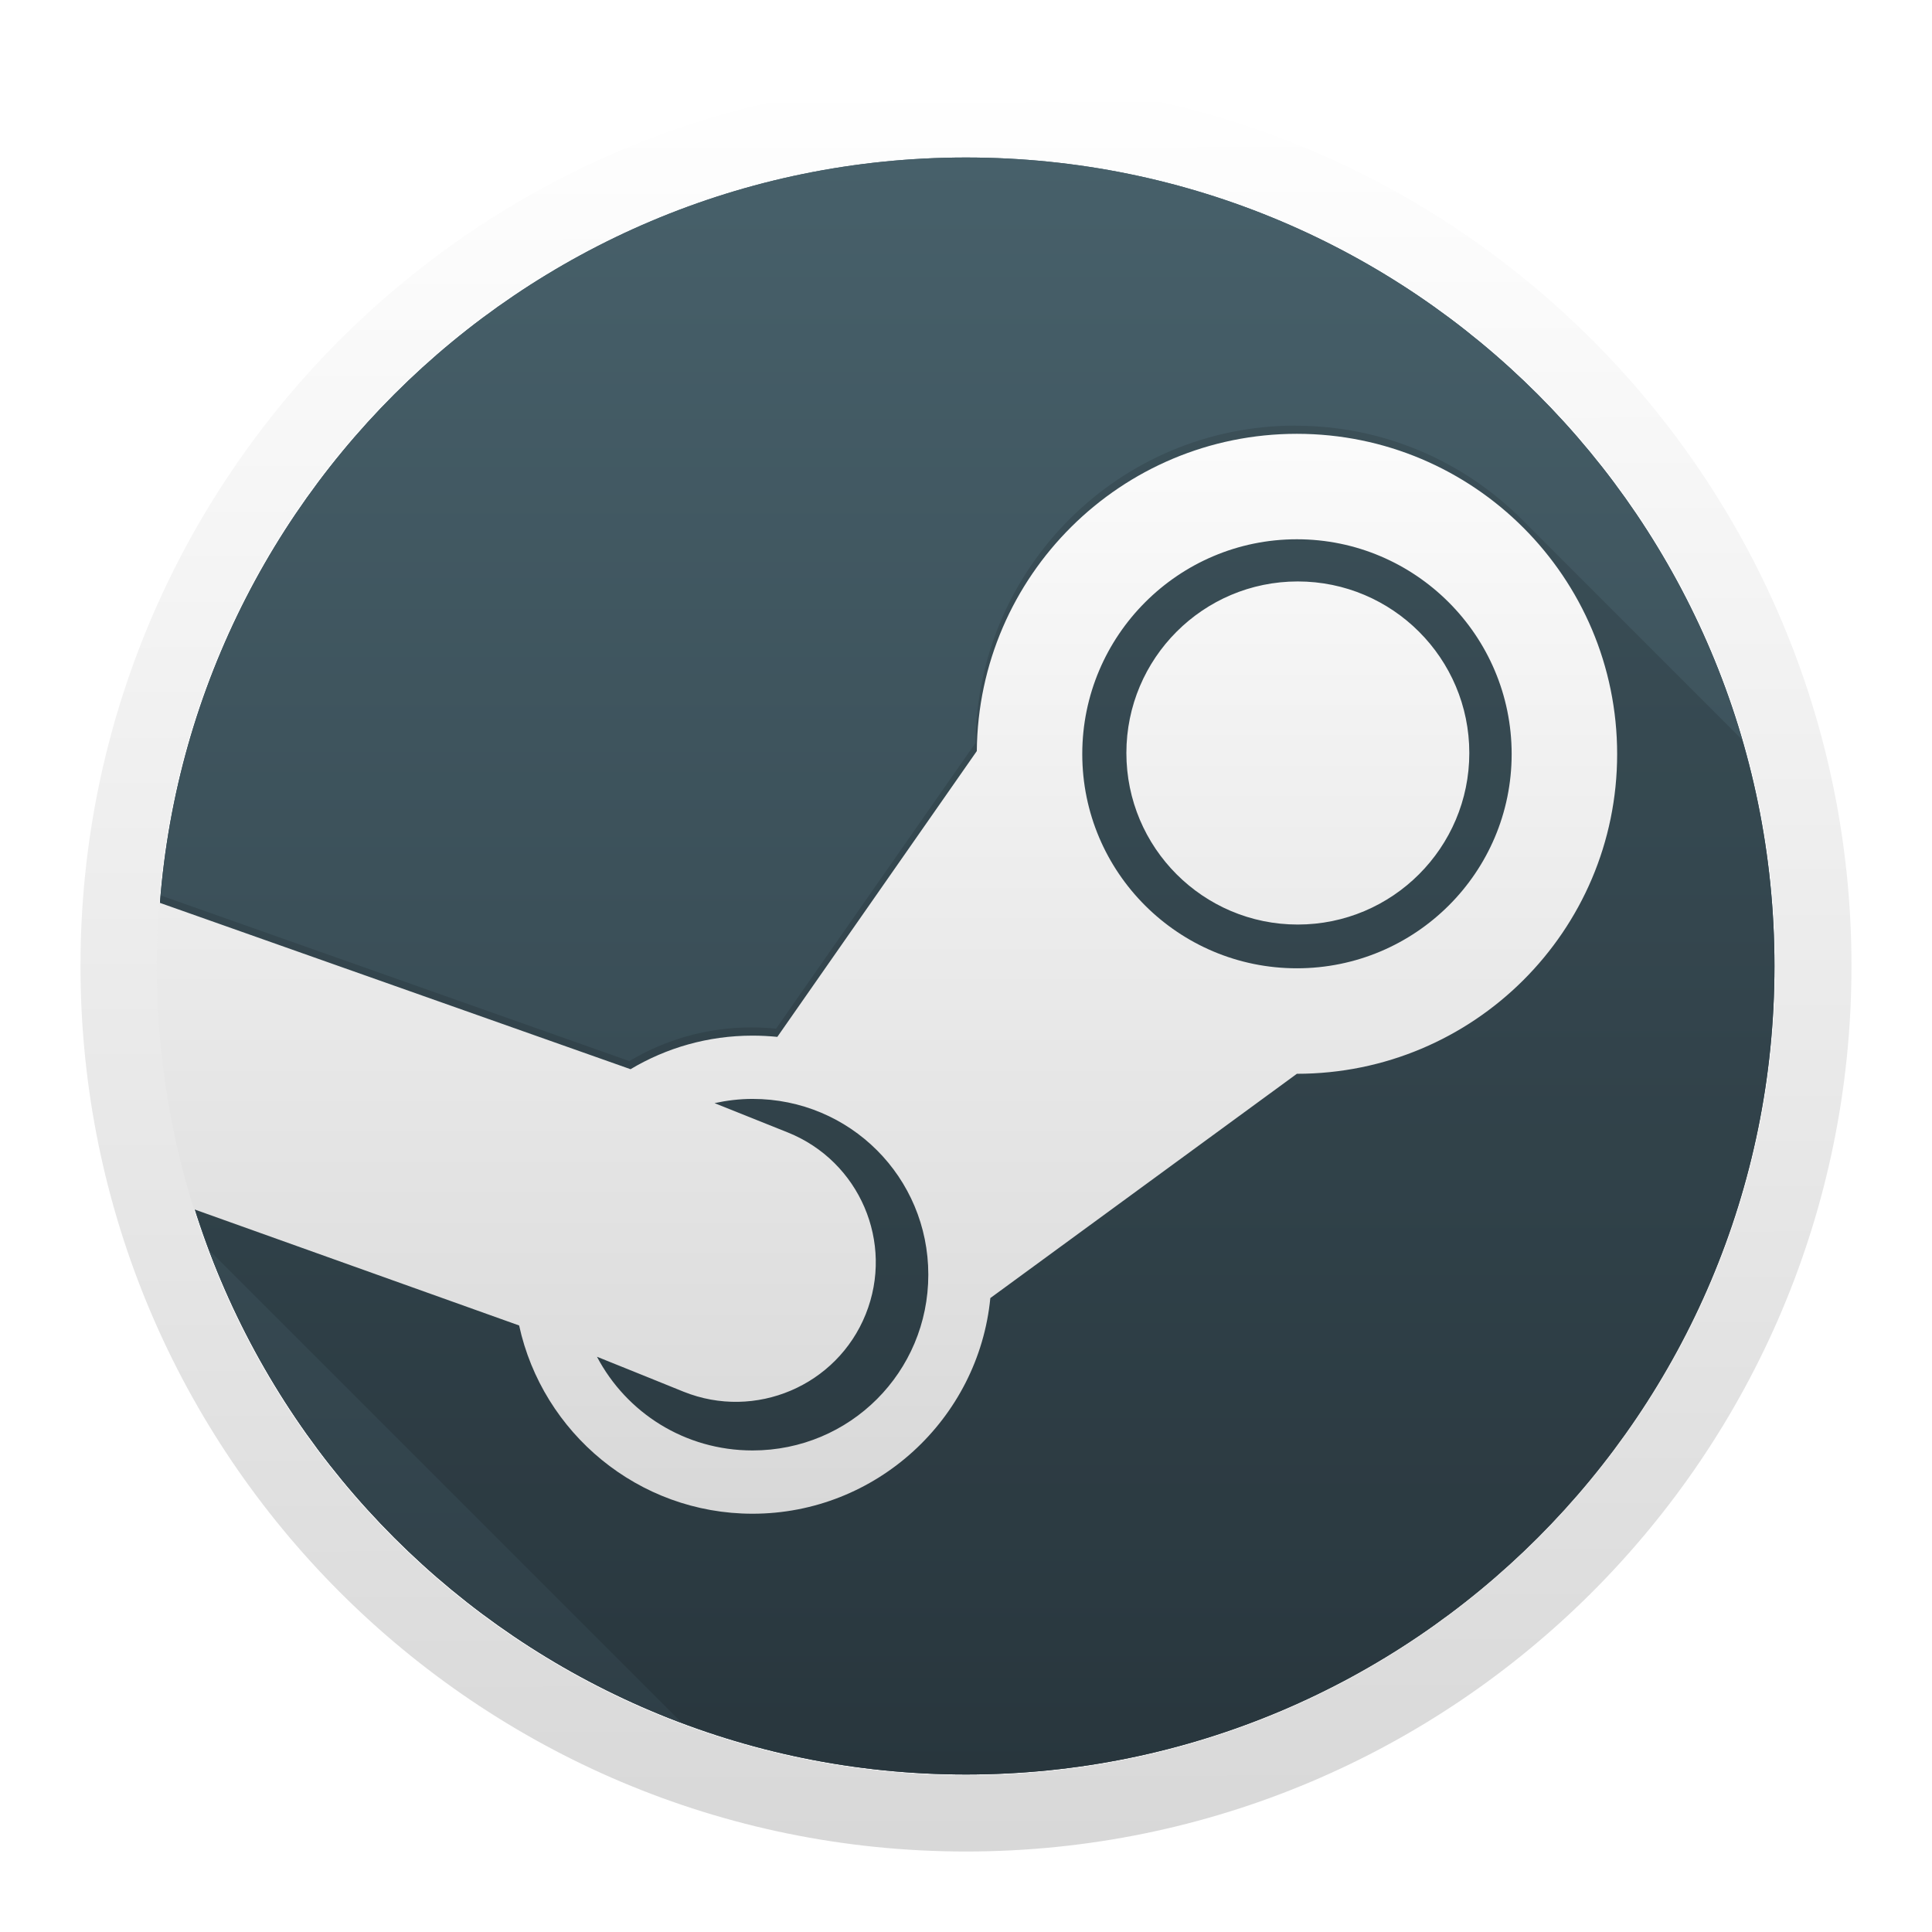
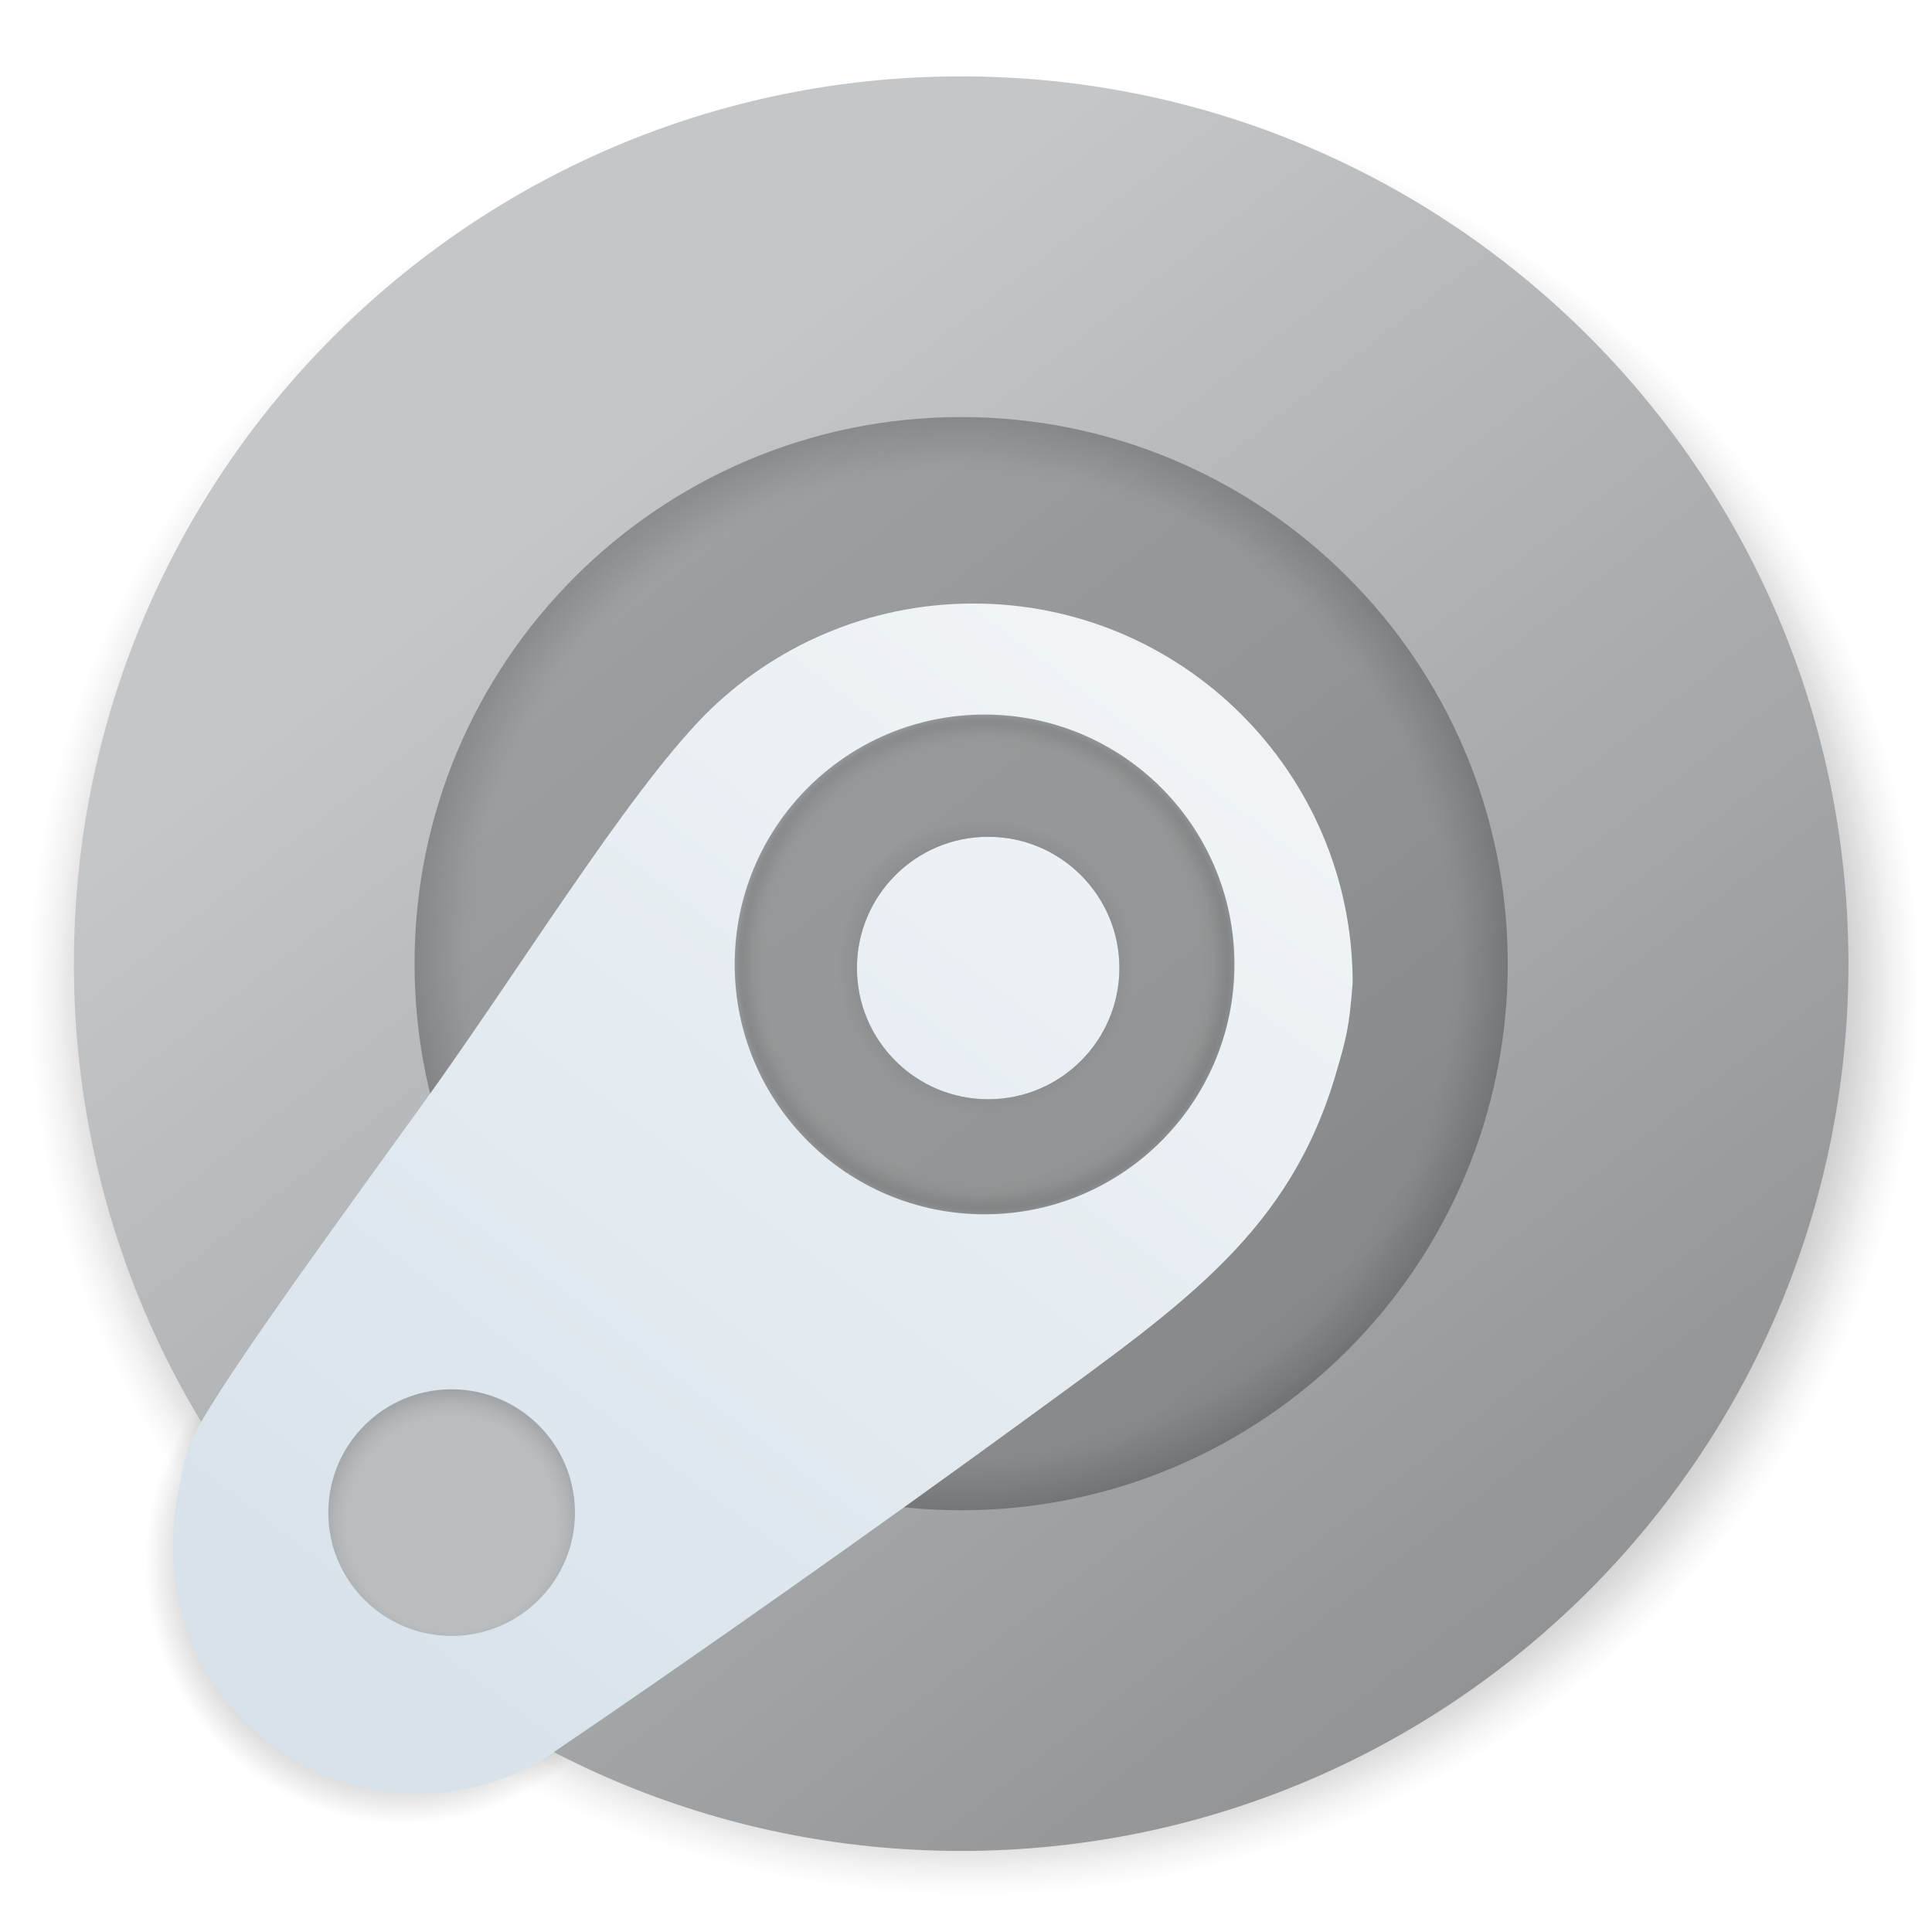
- <svg xmlns="http://www.w3.org/2000/svg" xmlns:xlink="http://www.w3.org/1999/xlink" height="48" width="48">
-   <linearGradient id="a">
-     <stop offset="0" stop-color="#d8d8d8" />
-     <stop offset="1" stop-color="#fff" />
-   </linearGradient>
-   <linearGradient id="b" gradientUnits="userSpaceOnUse" x1="409.576" x2="409.576" y1="543.885" y2="503.711">
-     <stop offset="0" stop-color="#2e3e46" />
-     <stop offset="1" stop-color="#47606a" />
-   </linearGradient>
-   <linearGradient id="c" gradientUnits="userSpaceOnUse" x1="408.469" x2="408.367" xlink:href="#a" y1="545.604" y2="501.787" />
-   <linearGradient id="d" gradientUnits="userSpaceOnUse" x1="404.231" x2="404.231" xlink:href="#a" y1="537.382" y2="507.839" />
-   <g transform="translate(-384.5714 -499.798)">
-     <rect fill="url(#b)" height="40.174" ry="20.087" width="40.174" x="388.484" y="503.711" />
-     <rect fill="url(#b)" height="40.174" ry="20.087" width="40.174" x="388.484" y="503.711" />
-     <path d="m416.761 510.372c-4.368 0-7.913 3.524-7.953 7.883l-4.955 7.1c-.202-.02-.41-.031-.617-.031-1.107 0-2.14.305-3.029.836l-11.643-4.115c-.015.181-.028.361-.039.543l.451.451c.187.737.564 1.4 1.086 1.922l2.354 2.354c.129.182.268.355.424.514l-2.49-2.49-1.842-.658c.093 2.175.546 4.248 1.271 6.188l11.725 11.725c2.2.823 4.575 1.295 7.068 1.295 11.128 0 20.088-8.96 20.088-20.088 0-1.958-.291-3.843-.809-5.629l-5.465-5.465c-1.44-1.44-3.429-2.332-5.625-2.332z" fill-opacity=".127" />
-     <path d="m387.976 529.336 9.493 3.393c.581 2.669 2.96 4.677 5.799 4.677 3.075 0 5.615-2.358 5.908-5.358l7.616-5.572c4.391 0 7.957-3.553 7.957-7.943 0-4.393-3.565-7.957-7.957-7.957-4.368 0-7.913 3.524-7.952 7.882l-4.956 7.101c-.202-.02-.408-.031-.616-.031-1.107 0-2.142.303-3.031.834l-12.543-4.433m29.098-8.733c2.942 0 5.336 2.394 5.336 5.336-0 2.943-2.394 5.323-5.336 5.323-2.942 0-5.332-2.381-5.332-5.323 0-2.942 2.39-5.336 5.332-5.336zm.022 1.048c-2.352 0-4.258 1.911-4.258 4.262 0 2.352 1.906 4.262 4.258 4.262 2.352 0 4.262-1.911 4.262-4.262 0-2.352-1.911-4.262-4.262-4.262zm-13.546 12.856c2.421 0 4.367 1.946 4.367 4.367-0 2.421-1.946 4.367-4.367 4.367-1.684 0-3.135-.94-3.865-2.328.718.29 1.436.577 2.153.869 1.78.715 3.809-.146 4.524-1.926.715-1.78-.154-3.8-1.935-4.515l-1.821-.729c.303-.066.62-.105.943-.105z" fill="url(#d)" />
-     <rect fill="none" height="42.104" ry="21.052" stroke="url(#c)" stroke-width="1.896" width="42.104" x="387.519" y="502.746" />
+ <svg xmlns="http://www.w3.org/2000/svg" xmlns:xlink="http://www.w3.org/1999/xlink" version="1.1" id="svg2" width="128" height="128" viewBox="0 0 128 128">
+   <defs id="defs6">
+     <linearGradient id="linearGradient925">
+       <stop style="stop-color:#000000;stop-opacity:1;" offset="0" id="stop921" />
+       <stop style="stop-color:#000000;stop-opacity:0;" offset="1" id="stop923" />
+     </linearGradient>
+     <linearGradient id="linearGradient903">
+       <stop style="stop-color:#babdbf;stop-opacity:1" offset="0" id="stop899" />
+       <stop id="stop909" offset="0.802" style="stop-color:#babdbf;stop-opacity:1" />
+       <stop id="stop907" offset="0.892" style="stop-color:#b0b4b6;stop-opacity:1" />
+       <stop style="stop-color:#9fa3a6;stop-opacity:1" offset="1" id="stop901" />
+     </linearGradient>
+     <linearGradient id="linearGradient883">
+       <stop style="stop-color:#292929;stop-opacity:1" offset="0" id="stop879" />
+       <stop id="stop887" offset="0.598" style="stop-color:#999b9d;stop-opacity:1" />
+       <stop style="stop-color:#9a9c9e;stop-opacity:1;" offset="0.863" id="stop891" />
+       <stop style="stop-color:#929495;stop-opacity:1" offset="0.914" id="stop889" />
+       <stop id="stop893" offset="0.962" style="stop-color:#7d7f80;stop-opacity:1" />
+       <stop style="stop-color:#676868;stop-opacity:0.463;" offset="0.982" id="stop895" />
+       <stop style="stop-color:#545454;stop-opacity:0" offset="1" id="stop881" />
+     </linearGradient>
+     <linearGradient id="linearGradient866">
+       <stop style="stop-color:#f0f4f7;stop-opacity:1;" offset="0" id="stop862" />
+       <stop style="stop-color:#d7e2ea;stop-opacity:1" offset="1" id="stop864" />
+     </linearGradient>
+     <linearGradient id="linearGradient847">
+       <stop style="stop-color:#5b5b5b;stop-opacity:1" offset="0" id="stop843" />
+       <stop id="stop851" offset="0.893" style="stop-color:#5b5b5b;stop-opacity:1" />
+       <stop style="stop-color:#545454;stop-opacity:1" offset="0.914" id="stop853" />
+       <stop id="stop855" offset="0.951" style="stop-color:#3d3d3d;stop-opacity:1;" />
+       <stop style="stop-color:#1f1f1f;stop-opacity:1" offset="1" id="stop845" />
+     </linearGradient>
+     <linearGradient id="linearGradient833">
+       <stop style="stop-color:#000000;stop-opacity:1;" offset="0" id="stop829" />
+       <stop id="stop837" offset="0.882" style="stop-color:#272727;stop-opacity:0.33" />
+       <stop style="stop-color:#080808;stop-opacity:0.044" offset="0.975" id="stop839" />
+       <stop style="stop-color:#000000;stop-opacity:0" offset="1" id="stop831" />
+     </linearGradient>
+     <linearGradient id="linearGradient823">
+       <stop style="stop-color:#c4c7ca;stop-opacity:1" offset="0" id="stop819" />
+       <stop style="stop-color:#919395;stop-opacity:1" offset="1" id="stop821" />
+     </linearGradient>
+     <linearGradient xlink:href="#linearGradient823" id="linearGradient825" x1="1003.39" y1="317.373" x2="1157.627" y2="515.678" gradientUnits="userSpaceOnUse" gradientTransform="translate(-916.7317,-377.0021)" />
+     <radialGradient xlink:href="#linearGradient833" id="radialGradient835" cx="1083.475" cy="419.915" fx="1083.475" fy="419.915" r="168.22" gradientUnits="userSpaceOnUse" gradientTransform="matrix(0.9361287,0,0,0.8982355,-865.7491,-350.3713)" />
+     <radialGradient xlink:href="#linearGradient847" id="radialGradient849" cx="1086.017" cy="416.525" fx="1086.017" fy="416.525" r="91.102" gradientUnits="userSpaceOnUse" gradientTransform="translate(-939.6131,-393.9512)" />
+     <linearGradient xlink:href="#linearGradient866" id="linearGradient868" x1="1111.682" y1="368.188" x2="981.685" y2="539.572" gradientUnits="userSpaceOnUse" gradientTransform="translate(-939.6131,-393.9512)" />
+     <radialGradient xlink:href="#linearGradient883" id="radialGradient885" cx="1089.919" cy="416.655" fx="1089.919" fy="416.655" r="41.647" gradientTransform="matrix(1,0,0,1.000001,-939.6131,-393.9517)" gradientUnits="userSpaceOnUse" />
+     <radialGradient xlink:href="#linearGradient903" id="radialGradient905" cx="736.229" cy="491.843" fx="736.229" fy="491.843" r="20.551" gradientUnits="userSpaceOnUse" gradientTransform="matrix(1.072165,-1.0973163e-6,1.1184182e-6,1.092783,-727.8779,-421.6078)" />
+     <radialGradient xlink:href="#linearGradient925" id="radialGradient927" cx="55.297" cy="121.856" fx="55.297" fy="121.856" r="45.551" gradientUnits="userSpaceOnUse" gradientTransform="matrix(0.947777,0,0,0.9575987,1.192838,5.590578)" />
+   </defs>
+   <g id="g942" transform="matrix(0.3975115,0,0,0.3975115,5.481936,54.8708)">
+     <path d="M 101.695,122.28 A 48.093,48.093 0 0 1 53.641,170.373 48.093,48.093 0 0 1 5.509,122.357 48.093,48.093 0 0 1 53.485,74.187 48.093,48.093 0 0 1 101.695,122.124" id="path919" style="opacity:1;fill:url(#radialGradient927);fill-opacity:1;stroke:none;stroke-width:10.033;stroke-linecap:round;stroke-linejoin:round;stroke-miterlimit:4;stroke-dasharray:none;stroke-dashoffset:0;stroke-opacity:1;paint-order:fill markers stroke" />
+     <path style="opacity:1;fill:url(#radialGradient835);fill-opacity:1;stroke:none;stroke-width:9.483;stroke-linecap:round;stroke-linejoin:round;stroke-miterlimit:4;stroke-dasharray:none;stroke-dashoffset:0;stroke-opacity:1;paint-order:fill markers stroke" id="path827" d="M 313.777,26.811 A 165.254,165.254 0 0 1 148.656,192.066 165.254,165.254 0 0 1 -16.732,27.078 165.254,165.254 0 0 1 148.122,-138.442 165.254,165.254 0 0 1 313.776,26.278" />
+     <path d="M 294.285,22.574 A 147.881,147.881 0 0 1 146.523,170.456 147.881,147.881 0 0 1 -1.477,22.813 147.881,147.881 0 0 1 146.046,-125.307 147.881,147.881 0 0 1 294.284,22.097" id="path817" style="opacity:1;fill:url(#linearGradient825);fill-opacity:1;stroke:none;stroke-width:8.486;stroke-linecap:round;stroke-linejoin:round;stroke-miterlimit:4;stroke-dasharray:none;stroke-dashoffset:0;stroke-opacity:1;paint-order:fill markers stroke" />
+     <path d="M 237.506,22.574 A 91.102,91.102 0 0 1 146.477,113.676 91.102,91.102 0 0 1 55.302,22.721 91.102,91.102 0 0 1 146.183,-68.527 91.102,91.102 0 0 1 237.505,22.28" id="path841" style="opacity:0.344;fill:url(#radialGradient849);fill-opacity:1;stroke:none;stroke-width:8.473;stroke-linecap:round;stroke-linejoin:round;stroke-miterlimit:4;stroke-dasharray:none;stroke-dashoffset:0;stroke-opacity:1;paint-order:fill markers stroke" />
+     <path id="path857" d="m 148.285,-37.447 c -17.448,0.042 -33.229,7.149 -44.641,18.607 -13.336,13.647 -30.981,42.688 -47.342,65.301 -20.011,27.658 -37.574,51.93 -38.896,57.385 -1.418,5.848 -2.569,11.246 -2.299,16.373 0.037,22.491 18.29,40.7 40.781,40.682 7.876,-0.007 15.227,-2.246 21.457,-6.121 24.536,-16.621 55.535,-38.506 81.564,-57.527 25.024,-18.287 42.43,-30.225 50.072,-56.723 1.617,-5.607 2.086,-7.183 2.674,-14.758 V 25.568 c -0.113,-34.895 -28.476,-63.1 -63.371,-63.016 z m 1.92,18.504 a 41.647,41.647 0 0 1 41.748,41.512 v 0.135 a 41.647,41.647 0 0 1 -41.613,41.648 41.647,41.647 0 0 1 -41.682,-41.58 41.647,41.647 0 0 1 41.547,-41.715 z m 0.646,20.373 a 21.872,21.872 0 0 0 -21.818,21.908 21.872,21.872 0 0 0 21.889,21.838 21.872,21.872 0 0 0 21.855,-21.873 v -0.07 A 21.872,21.872 0 0 0 150.852,1.43 Z" style="opacity:1;fill:url(#linearGradient868);fill-opacity:1;stroke:none;stroke-width:8.44;stroke-linecap:round;stroke-linejoin:round;stroke-miterlimit:4;stroke-dasharray:none;stroke-dashoffset:0;stroke-opacity:1;paint-order:fill markers stroke" />
+     <path id="path872" d="m 150.205,-18.943 a 41.647,41.647 0 0 0 -41.547,41.715 41.647,41.647 0 0 0 41.682,41.58 41.647,41.647 0 0 0 41.613,-41.648 V 22.568 a 41.647,41.647 0 0 0 -41.748,-41.512 z m 0.646,20.373 a 21.872,21.872 0 0 1 21.926,21.803 v 0.07 a 21.872,21.872 0 0 1 -21.855,21.873 21.872,21.872 0 0 1 -21.889,-21.838 21.872,21.872 0 0 1 21.818,-21.908 z" style="opacity:0.489;fill:url(#radialGradient885);fill-opacity:1;stroke:none;stroke-width:16.234;stroke-linecap:round;stroke-linejoin:round;stroke-miterlimit:4;stroke-dasharray:none;stroke-dashoffset:0;stroke-opacity:1;paint-order:fill markers stroke" />
+     <path d="M 82.032,114.068 A 20.551,20.551 0 0 1 61.498,134.619 20.551,20.551 0 0 1 40.93,114.102 20.551,20.551 0 0 1 61.431,93.518 20.551,20.551 0 0 1 82.032,114.002" id="path897" style="opacity:1;fill:url(#radialGradient905);fill-opacity:1;stroke:none;stroke-width:8;stroke-linecap:round;stroke-linejoin:round;stroke-miterlimit:4;stroke-dasharray:none;stroke-dashoffset:0;stroke-opacity:1;paint-order:fill markers stroke" />
  </g>
</svg>
